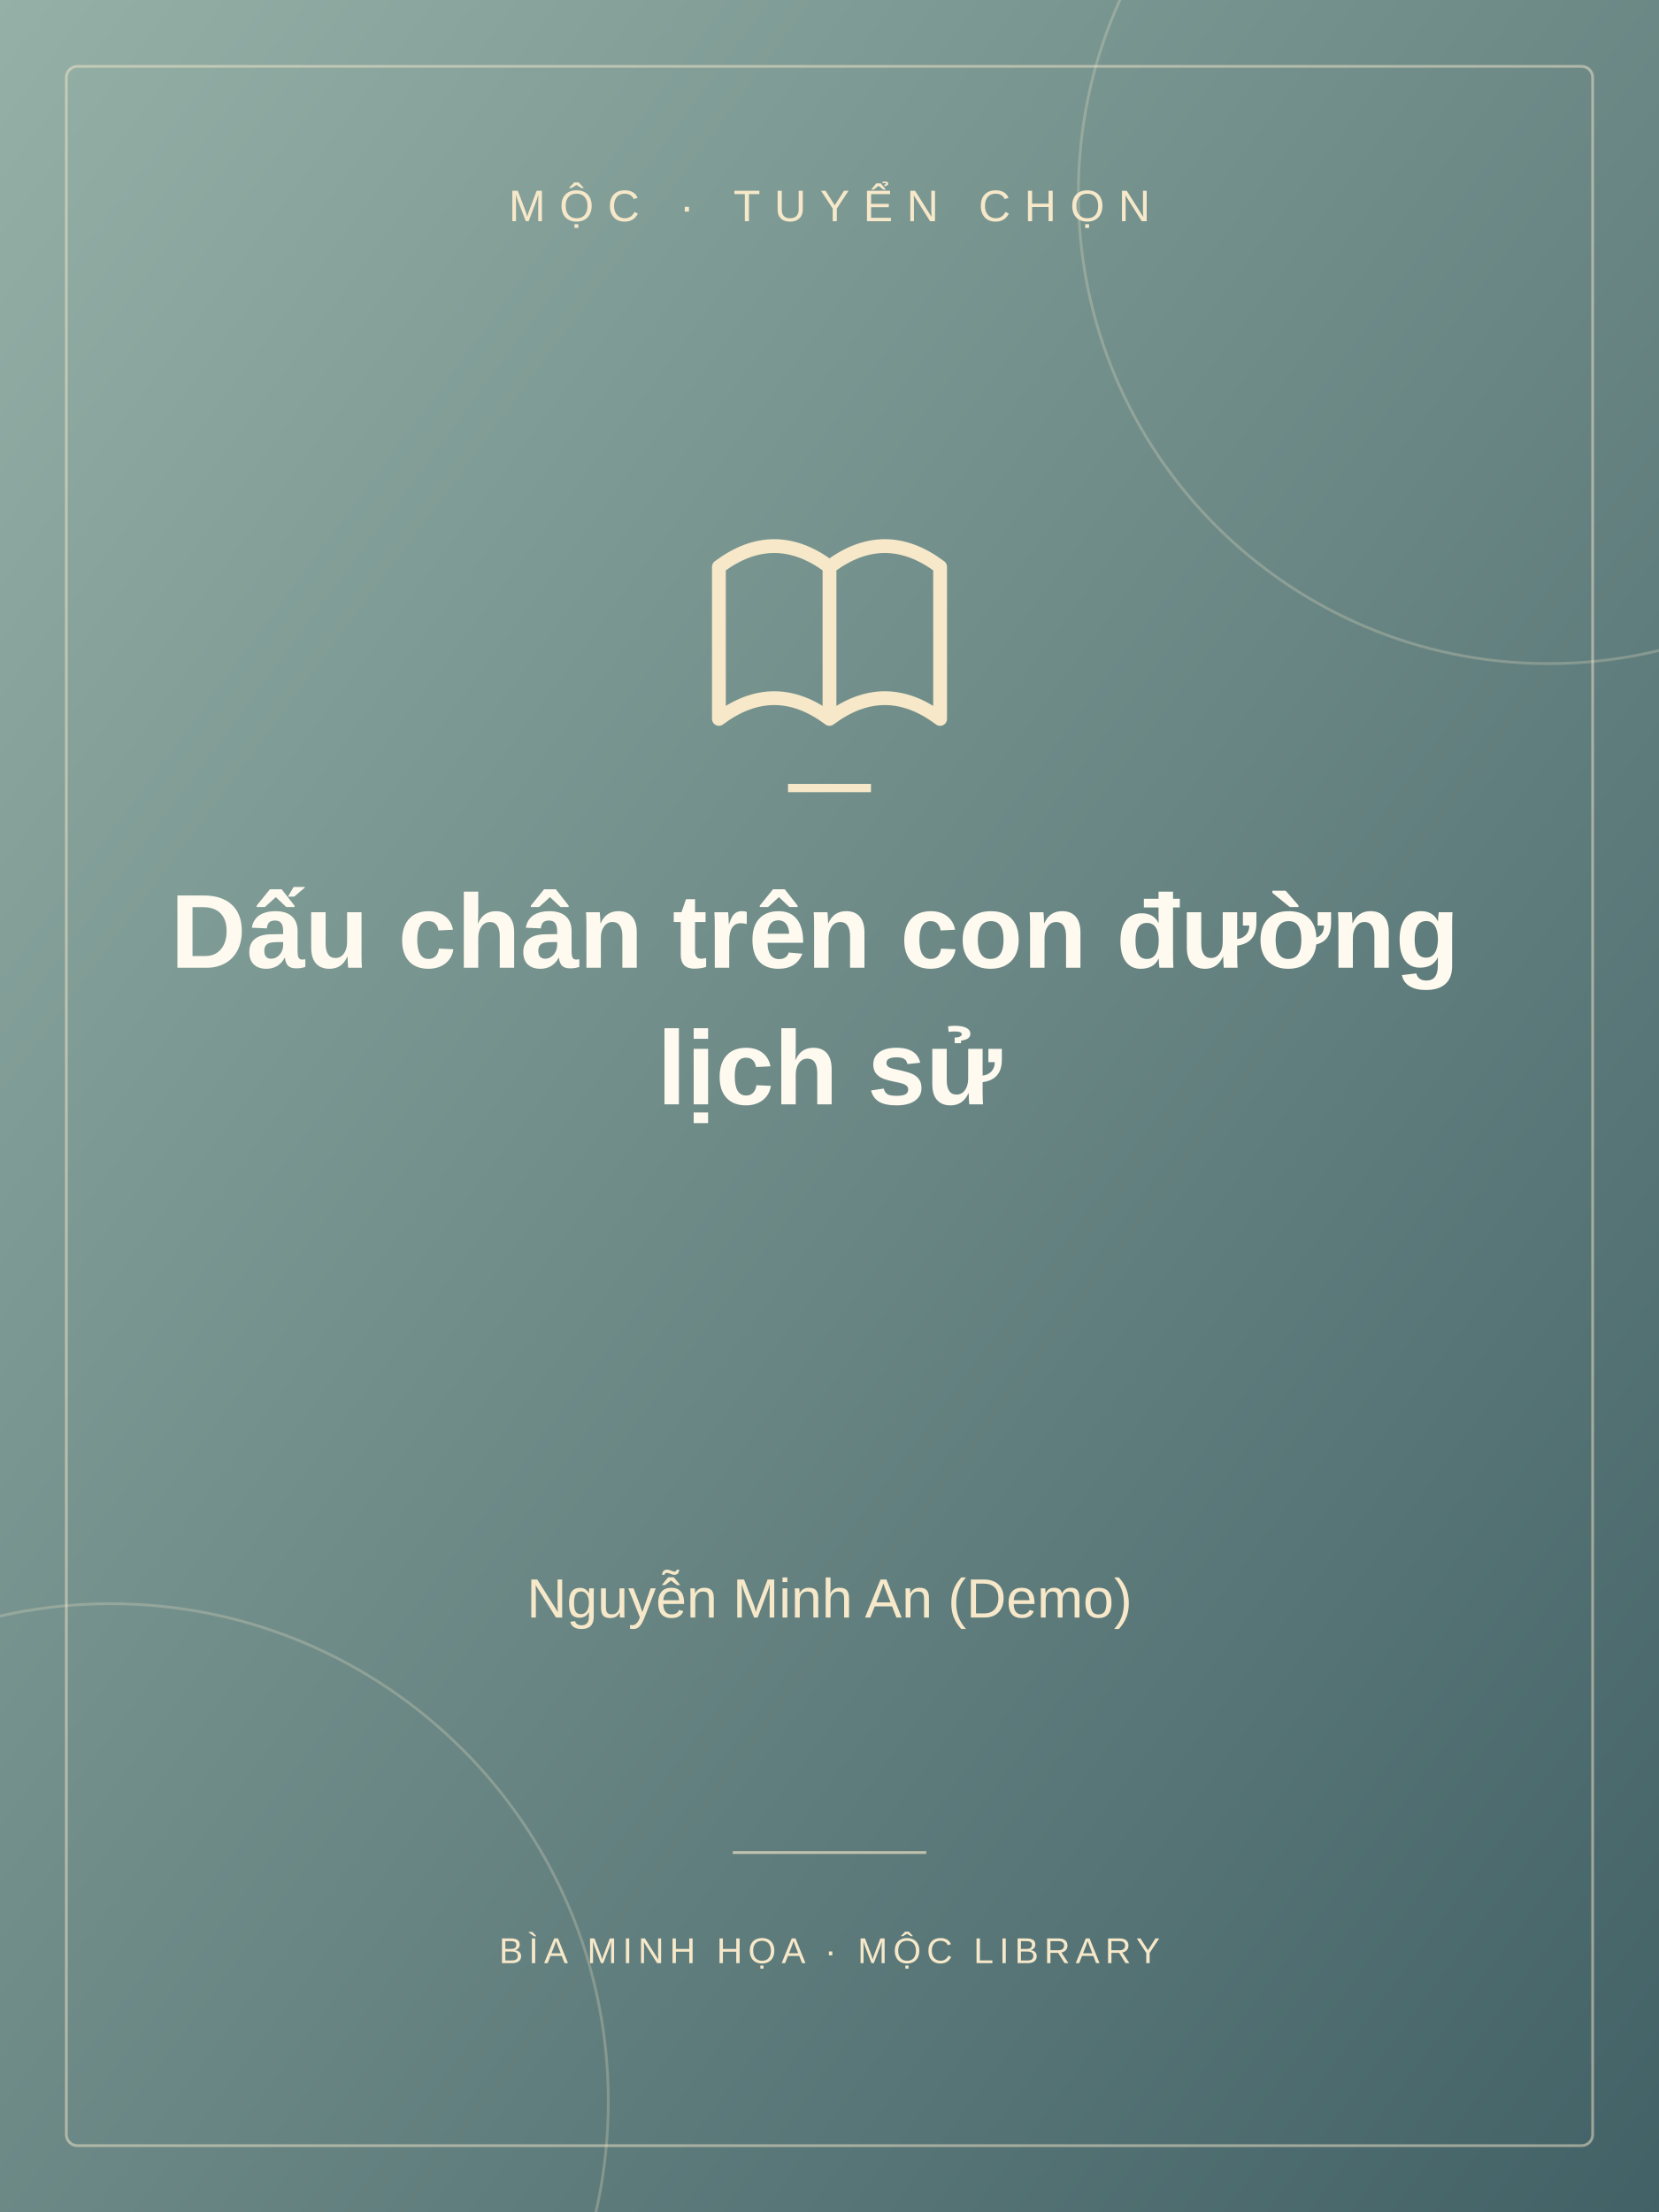
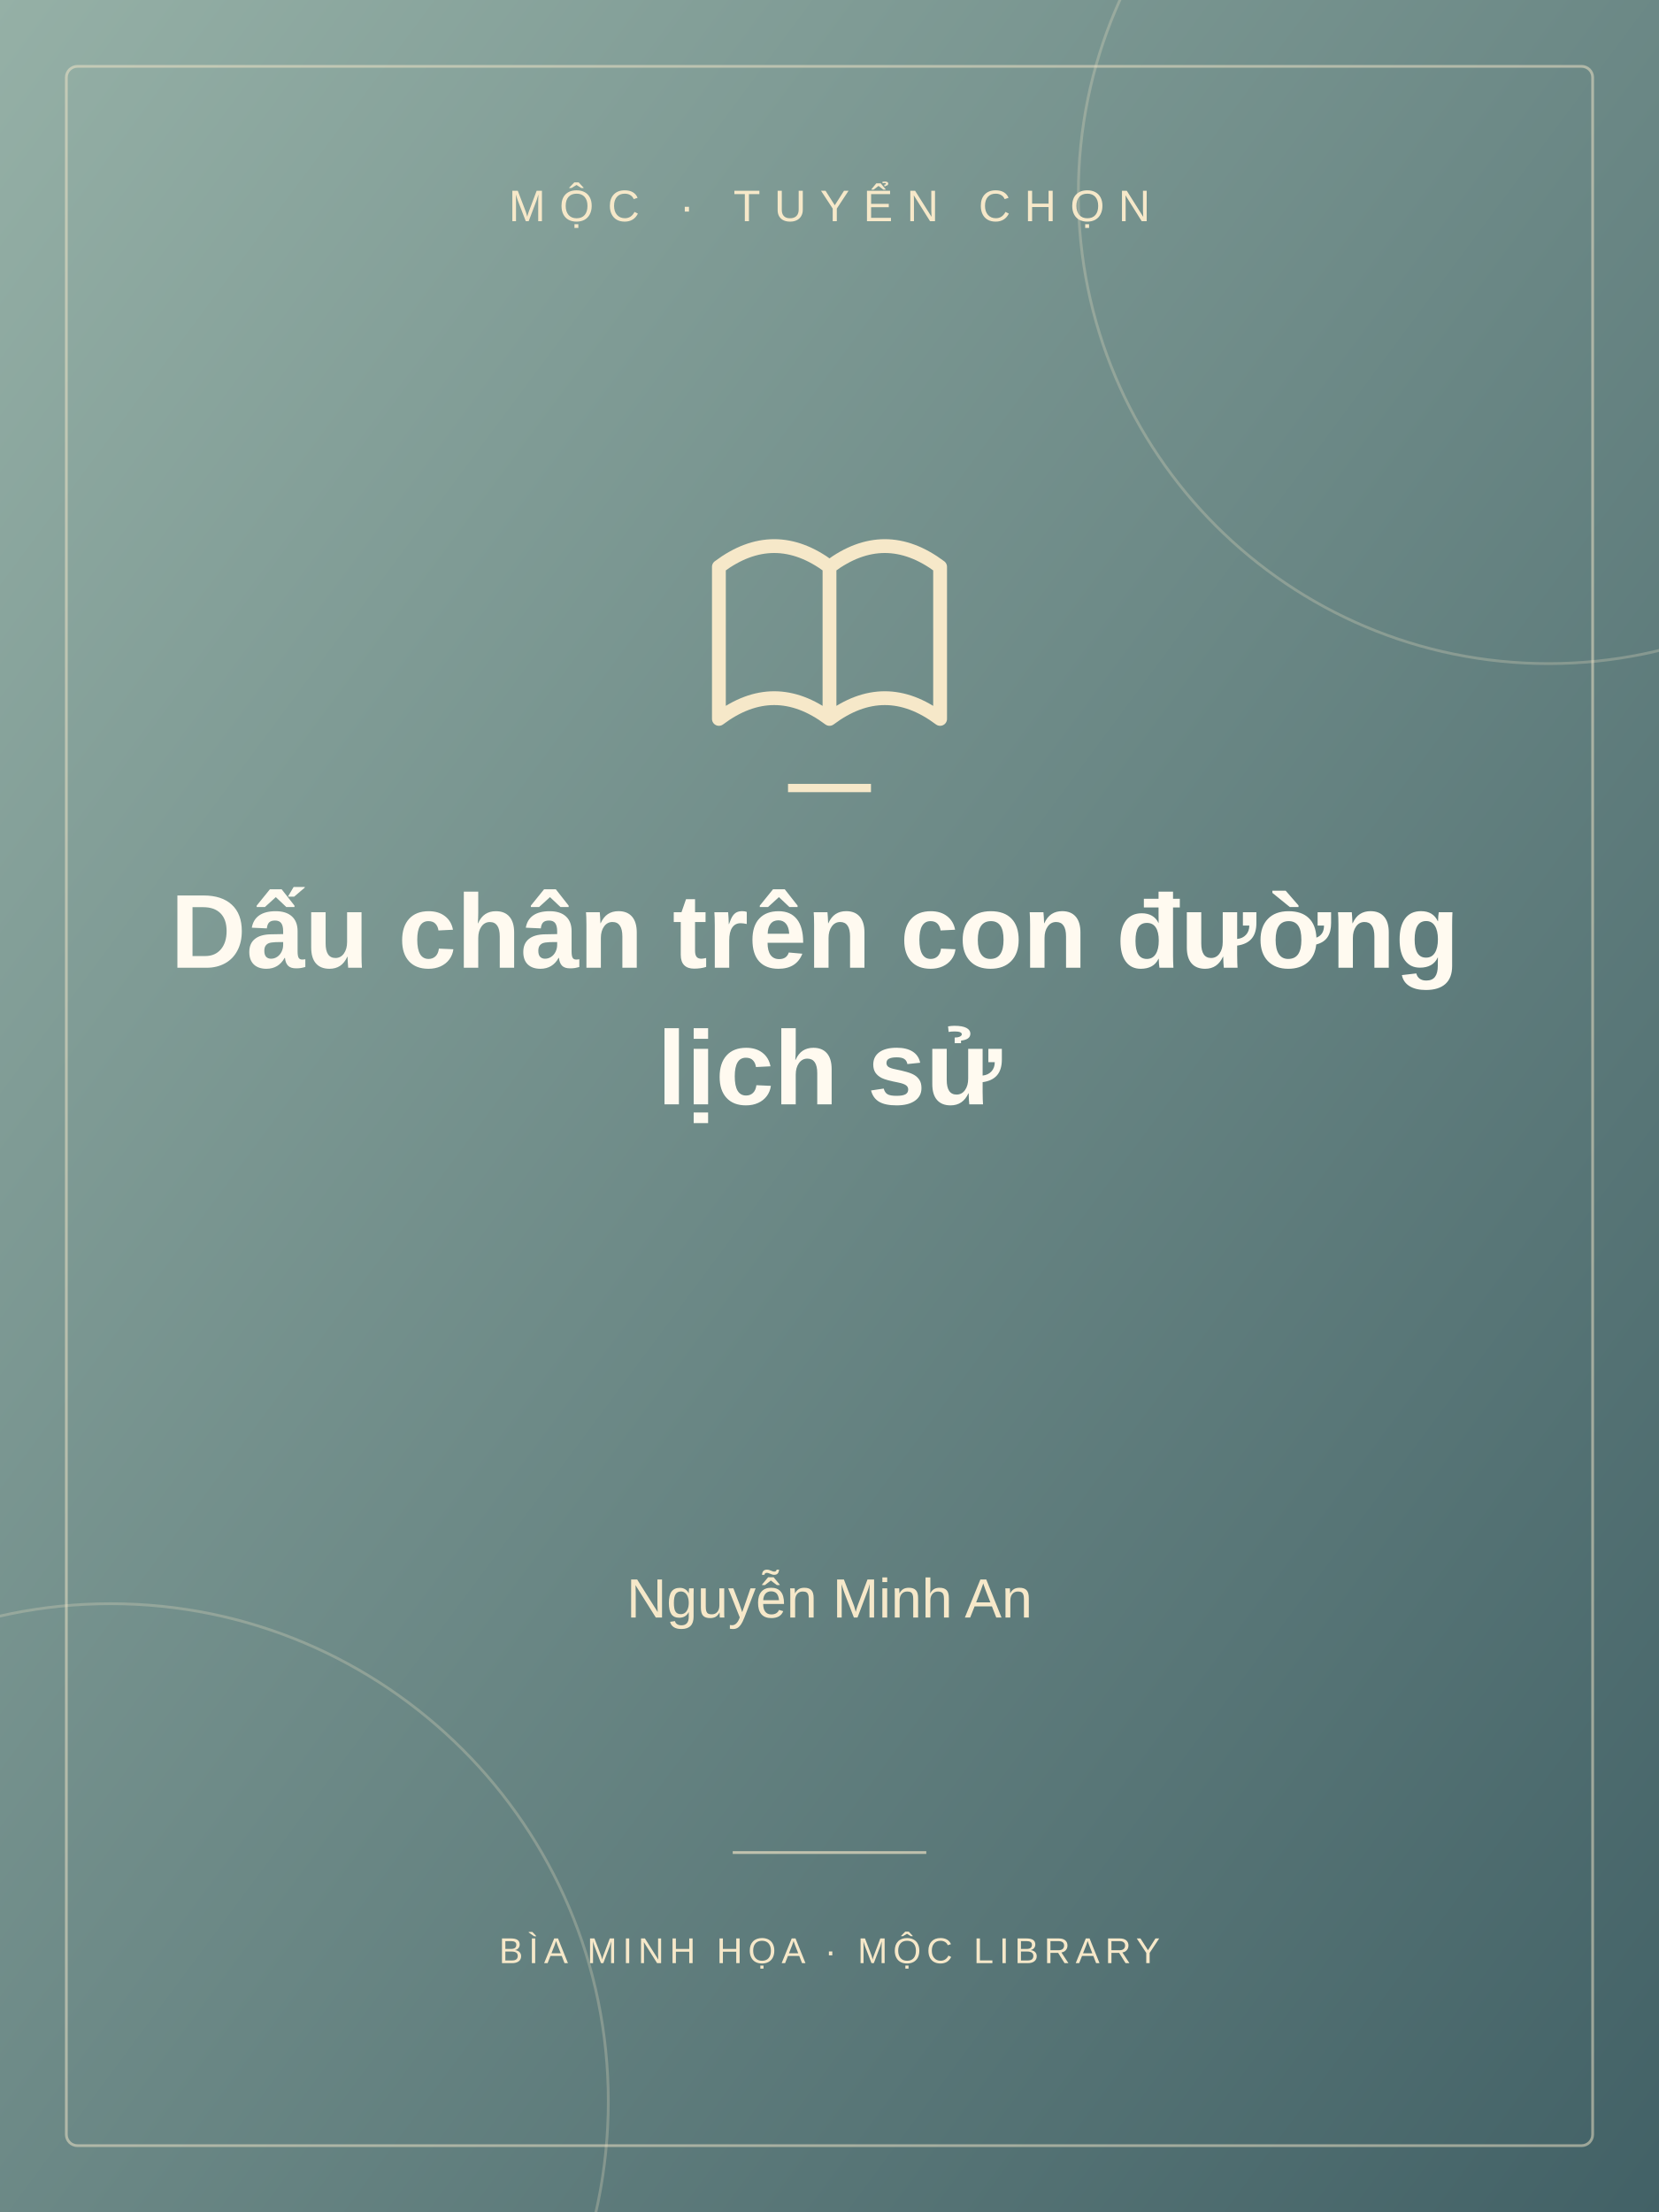
<svg xmlns="http://www.w3.org/2000/svg" width="600" height="800" viewBox="0 0 600 800">
  <defs>
    <linearGradient id="bg" x2="1" y2="1">
      <stop stop-color="#95b0a6" />
      <stop offset="1" stop-color="#426166" />
    </linearGradient>
  </defs>
  <rect width="600" height="800" fill="url(#bg)" />
  <rect x="24" y="24" width="552" height="752" rx="4" fill="none" stroke="#f6e8c9" opacity=".5" />
  <circle cx="560" cy="70" r="170" fill="none" stroke="#f6e8c9" opacity=".25" />
  <circle cx="40" cy="760" r="180" fill="none" stroke="#f6e8c9" opacity=".25" />
  <path d="M260 205Q280 190 300 205Q320 190 340 205V260Q320 245 300 260Q280 245 260 260Z M300 205V260" fill="none" stroke="#f6e8c9" stroke-width="5" stroke-linejoin="round" />
  <path d="M285 285H315" stroke="#f6e8c9" stroke-width="3" />
  <text x="300" y="80" text-anchor="middle" font-family="Arial,sans-serif" fill="#f6e8c9" font-size="16" letter-spacing="5">MỘC · TUYỂN CHỌN</text>
  <text x="300" y="350" text-anchor="middle" font-family="Arial,sans-serif" font-weight="700" font-size="38" fill="#fffaf0">
    <tspan x="300" dy="0">Dấu chân trên con đường</tspan>
    <tspan x="300" dy="49.4">lịch sử</tspan>
  </text>
-   <text x="300" y="585" text-anchor="middle" font-family="Arial,sans-serif" font-size="20" fill="#f6e8c9">Nguyễn Minh An (Demo)</text>
+   <text x="300" y="585" text-anchor="middle" font-family="Arial,sans-serif" font-size="20" fill="#f6e8c9">Nguyễn Minh An</text>
  <path d="M265 670H335" stroke="#f6e8c9" opacity=".65" />
  <text x="300" y="710" text-anchor="middle" font-family="Arial,sans-serif" fill="#f6e8c9" font-size="13" letter-spacing="2">BÌA MINH HỌA · MỘC LIBRARY</text>
</svg>
